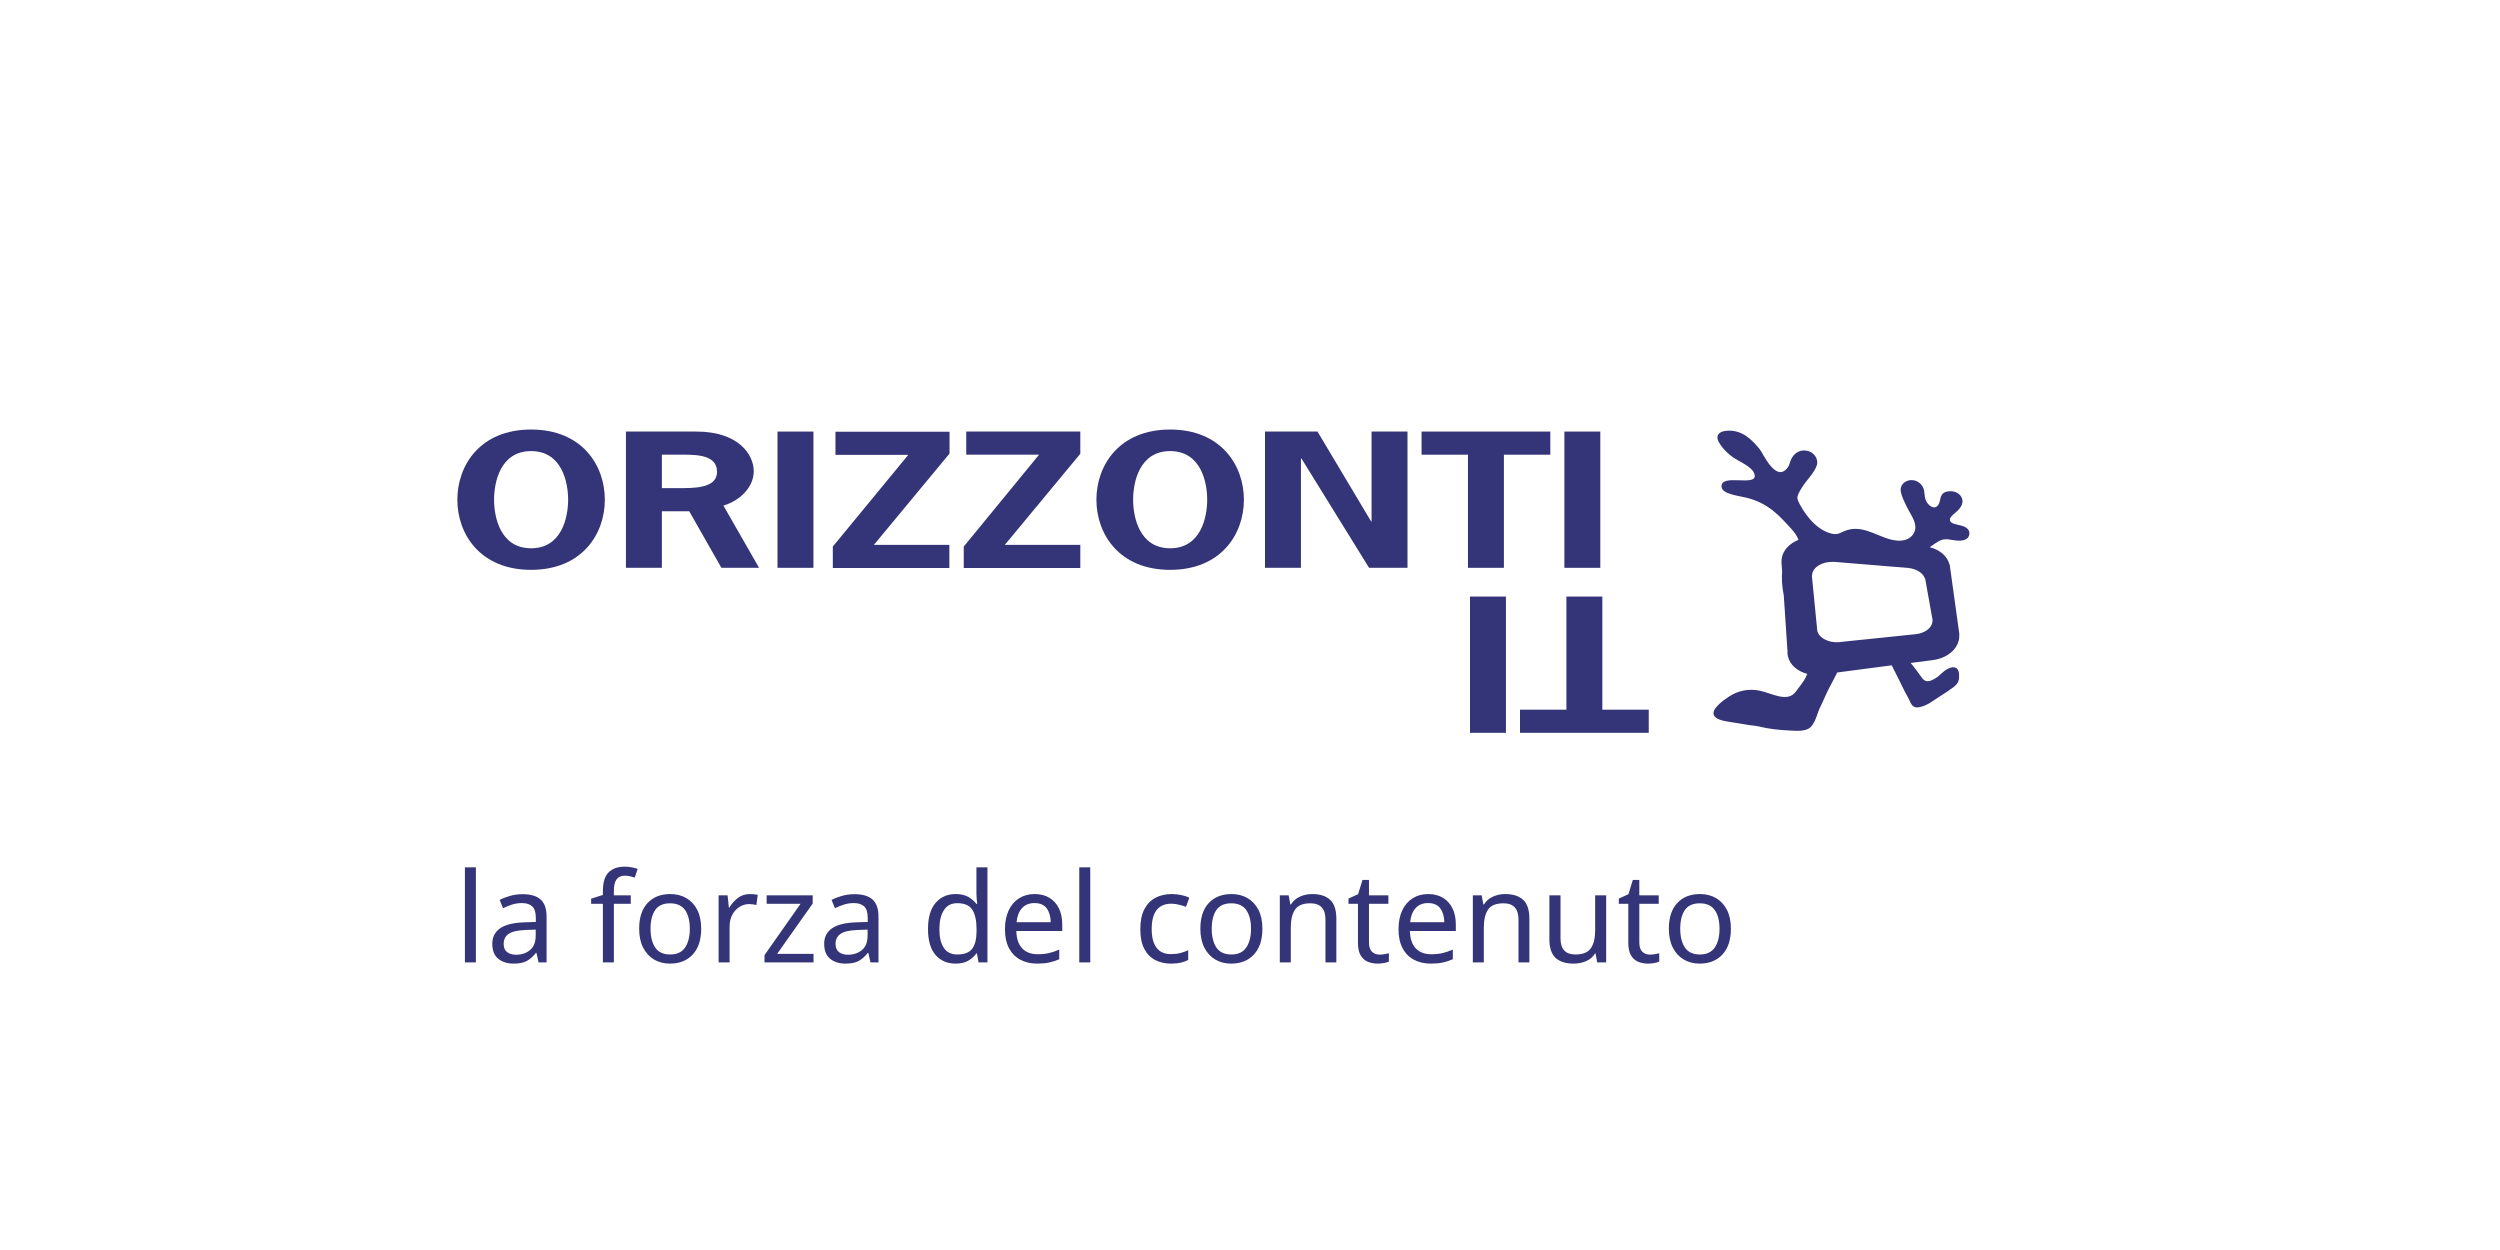
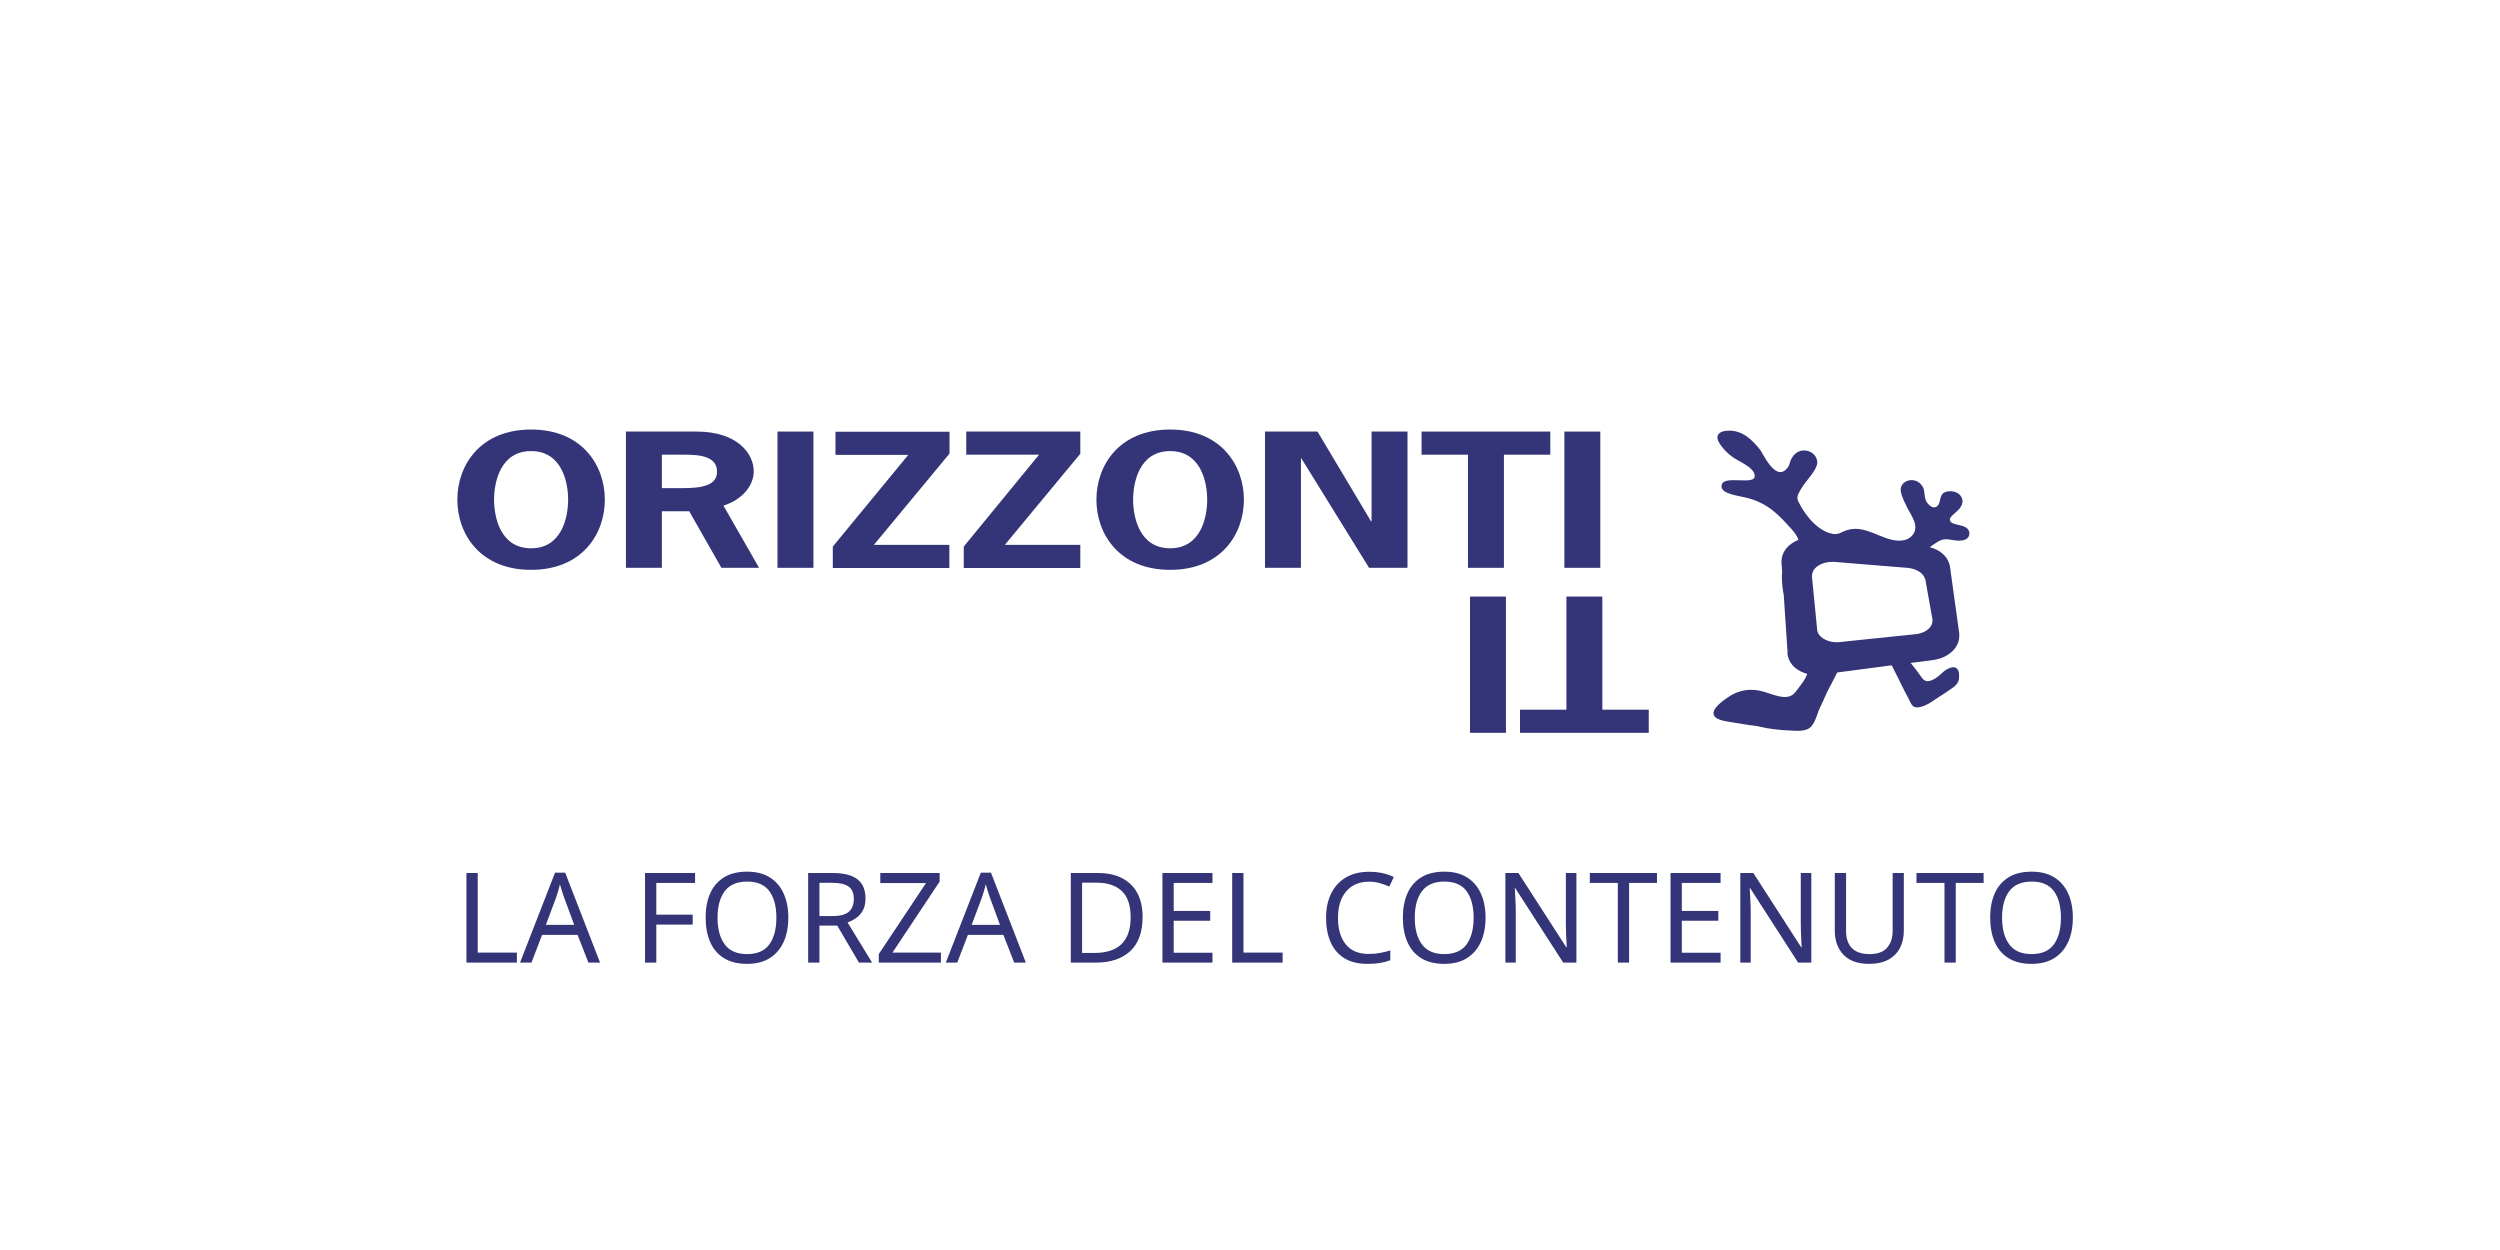
- <svg xmlns="http://www.w3.org/2000/svg" version="1.1" id="Livello_1" x="0px" y="0px" width="1600px" height="800px" viewBox="379 195.5 1600 800" enable-background="new 379 195.5 1600 800" xml:space="preserve">
+ <svg xmlns="http://www.w3.org/2000/svg" version="1.1" id="Livello_1" x="0px" y="0px" width="1600px" height="800px" viewBox="0 0 1600 800" enable-background="new 0 0 1600 800" xml:space="preserve">
  <g>
    <g>
-       <g>
-         <path fill="#343478" d="M766.1,515.3c0,22-14.6,44.9-47.2,44.9c-32.7,0-47.2-23-47.2-44.9c0-22,14.6-44.9,47.2-44.9     C751.6,470.4,766.1,493.4,766.1,515.3z M695.2,515.3c0,11.2,4,31.1,23.7,31.1s23.7-19.9,23.7-31.1s-4-31.1-23.7-31.1     C699.2,484.2,695.2,504.1,695.2,515.3z" />
-         <path fill="#343478" d="M824.8,471.7c26.3,0,36.6,14.3,36.6,25.4c0,9.5-7.8,18.4-19.4,22l22.8,39.8h-24.1l-20.6-36.2h-17.5v36.2     h-23v-87.2H824.8z M812.6,507.9c10,0,25.3,0.4,25.3-10.4c0-12-15.4-11-26.8-11h-8.5v21.4H812.6z" />
-         <path fill="#343478" d="M876.6,558.9v-87.2h23v87.2H876.6L876.6,558.9z" />
-         <path fill="#343478" d="M986.6,485.9l-48.3,58.3h48.3V559H912v-13.7l48.3-58.7h-46.6v-14.8h73v14.1H986.6z" />
-         <path fill="#343478" d="M1070.4,485.9l-48.3,58.3h48.3V559h-74.6v-13.7l48.2-58.8h-46.6v-14.8h73V485.9z" />
-         <path fill="#343478" d="M1175.1,515.3c0,22-14.6,44.9-47.2,44.9c-32.7,0-47.2-23-47.2-44.9c0-22,14.6-44.9,47.2-44.9     C1160.5,470.4,1175.1,493.4,1175.1,515.3z M1104.2,515.3c0,11.2,4,31.1,23.7,31.1s23.7-19.9,23.7-31.1s-4-31.1-23.7-31.1     C1108.2,484.2,1104.2,504.1,1104.2,515.3z" />
-         <path fill="#343478" d="M1222.2,471.7l34.3,57.5h0.3v-57.5h23v87.2h-24.6l-43.3-70h-0.3v70h-23v-87.2H1222.2z" />
-         <path fill="#343478" d="M1371.2,486.5h-29.7v72.4h-23v-72.4h-29.7v-14.8h82.4V486.5z" />
-         <path fill="#343478" d="M1380.2,558.9v-87.2h23v87.2H1380.2L1380.2,558.9z" />
-       </g>
-       <circle fill="none" cx="1561.8" cy="570.1" r="124.6" />
-       <path fill="#343478" d="M1629.3,541.2c4.7,0.8,9.2,0.3,10-3.4c0.6-2.8-1.2-5-5.4-6c-2.7-0.7-6.8-1.1-7-3.6c-0.2-2,3.7-4.5,5.2-6.1    c1.9-1.9,3-3.9,2.9-6.2c-0.2-3.1-3.4-6.4-8.6-6c-6.5,0.6-5,5.4-6.6,8.2c-2.2,4-5.8,1.6-7.6-1.1c-2.1-3.1-0.9-6.9-2.6-9.9    c-4.4-7.6-15.3-4.3-14.1,3c0.6,3.3,2.4,6.7,3.8,9.7c2.7,5.5,8.2,12,4,17.8c-2,2.7-5.3,4.2-9.9,3.9c-10.7-0.7-20.5-10.2-32-6.8    c-4.6,1.3-5.6,3.7-11.1,2.1c-10.2-3-17.6-14.3-20.6-20.9c-1.2-2.8,0.9-5.6,2.5-8.3c2.9-4.8,7.9-9.3,9.6-14.4    c1.1-3.3-1.2-8.4-6.8-9.3c-5.9-0.8-8.9,3.4-10.1,6.6c-0.8,2.4-1,3.7-2.8,5.4c-7.2,7.3-14.9-10.5-16.8-12.8    c-4.4-5.3-10.9-12.9-21.4-11.9c-5.3,0.5-6.9,3.4-5,7c2.1,3.9,6.2,8.2,10.8,11c4.7,2.8,11.6,5.8,12.3,10.4c1.2,7.6-22-1.4-21.2,7.5    c0.4,4.7,11.2,5.7,16.2,7c13.9,3.5,20.9,11.6,28.3,19.7c1.9,2.1,3.5,4.2,4.4,6.4c0.1,0.3,0.2,0.5,0.3,0.8    c-5.7,2.3-9.9,6.6-10.7,11.9c-0.1,0.6-0.1,1.2-0.1,1.8l-0.1,0.1l0.5,7.1c-0.1,0.8-0.2,1.6-0.2,2.4c0,4.1,0.4,8.2,1.2,12.1l2.4,36    c-0.1,1,0,2,0.2,2.9v0.3h0.1c1.2,5.3,5.9,9.5,12.4,11.2c-0.4,0.6-0.7,1.3-0.9,2c-1.6,3.3-4.2,6.1-6.4,9.2    c-5.2,7.4-15.1,1.3-22.9-0.4c-7.4-1.6-14.2,0-19.6,3.5c-3.9,2.5-11.8,8.1-10,12.1c1.7,3.7,9,4,13.7,4.9c1.7,0.3,4.7,0.7,6.7,1.1    c3,0.6,5.7,0.6,8.7,1.3c5.8,1.5,12.7,2.2,18.9,2.5c5.4,0.3,11.5,0.9,14.5-2.8c2.9-3.5,3.7-8.6,5.7-12.5c2.1-4.1,3.5-8.1,5.7-12.1    c1.8-3.2,3.3-6.5,5-9.7l34.9-4.6c0.6,1.2,1.2,2.4,1.7,3.4c3.1,5.9,5.7,11.9,9,17.7c1.6,2.8,2,6.9,7.5,5.6    c4.9-1.2,7.9-3.8,11.5-6.1c3.3-2.1,6.6-4.2,9.7-6.5c3.6-2.7,3.9-5.1,3.7-8.6c-0.2-3.1-2.2-5.8-7.1-3.3c-3.3,1.6-5,4.3-8,6.1    c-4.2,2.5-6.7,2.8-9.1-0.9c-1.7-2.5-4.1-5.6-6.1-8.1c-0.2-0.2-0.4-0.5-0.7-0.8l14.5-1.9c8.4-1.1,15.4-6.5,16.5-13.5    c0.1-0.9,0.2-1.9,0.1-2.8l0.1-0.1l-6.2-44.7l-0.2-0.2c-1.3-5.1-6.1-9.3-12.6-10.9c1.2-0.9,2.5-1.7,3.8-2.6    C1621.9,540.3,1623.8,540.2,1629.3,541.2z M1615.8,592L1615.8,592c0,0.6,0,1.2-0.1,1.7c-0.6,4.1-5.3,7.2-10.9,7.7l-47.3,4.9    c-0.6,0.1-1.2,0.2-1.8,0.2h-0.1l0,0c-0.7,0-1.5,0-2.3,0c-5.7-0.4-10.2-3.4-11.2-7l0,0v-0.2c-0.1-0.6-0.2-1.1-0.2-1.7l-3.3-33.6    h0.1c0-0.3,0-0.7,0.1-1.1c0.7-4.6,6.6-8,13.3-7.8c0.3,0,0.5,0,0.8,0c0.5,0,0.9,0.1,1.3,0.1l46.2,3.8l0,0c5.3,0.6,9.4,3.3,10.5,6.7    l0.2,0.1L1615.8,592z" />
-       <g>
-         <path fill="#343478" d="M1351.8,649.7h29.7v-72.4h23v72.4h29.7v14.8h-82.4L1351.8,649.7L1351.8,649.7z" />
-         <path fill="#343478" d="M1342.8,577.3v87.2h-23v-87.2H1342.8z" />
-       </g>
+       <path fill="#343478" d="M387.1,319.8c0,22-14.6,44.9-47.2,44.9c-32.7,0-47.2-23-47.2-44.9c0-22,14.6-44.9,47.2-44.9    C372.6,274.9,387.1,297.9,387.1,319.8z M316.2,319.8c0,11.2,4,31.1,23.7,31.1c19.7,0,23.7-19.9,23.7-31.1c0-11.2-4-31.1-23.7-31.1    C320.2,288.7,316.2,308.6,316.2,319.8z" />
+       <path fill="#343478" d="M445.8,276.2c26.3,0,36.6,14.3,36.6,25.4c0,9.5-7.8,18.4-19.4,22l22.8,39.8h-24.1l-20.6-36.2h-17.5v36.2    h-23v-87.2H445.8z M433.6,312.4c10,0,25.3,0.4,25.3-10.4c0-12-15.4-11-26.8-11h-8.5v21.4H433.6z" />
+       <path fill="#343478" d="M497.6,363.4v-87.2h23v87.2H497.6z" />
+       <path fill="#343478" d="M607.6,290.4l-48.3,58.3h48.3v14.8h-74.6v-13.7l48.3-58.7h-46.6v-14.8h73V290.4z" />
+       <path fill="#343478" d="M691.4,290.4l-48.3,58.3h48.3v14.8h-74.6v-13.7L665,291h-46.6v-14.8h73V290.4z" />
+       <path fill="#343478" d="M796.1,319.8c0,22-14.6,44.9-47.2,44.9c-32.7,0-47.2-23-47.2-44.9c0-22,14.6-44.9,47.2-44.9    C781.5,274.9,796.1,297.9,796.1,319.8z M725.2,319.8c0,11.2,4,31.1,23.7,31.1c19.7,0,23.7-19.9,23.7-31.1c0-11.2-4-31.1-23.7-31.1    C729.2,288.7,725.2,308.6,725.2,319.8z" />
+       <path fill="#343478" d="M843.2,276.2l34.3,57.5h0.3v-57.5h23v87.2h-24.6l-43.3-70h-0.3v70h-23v-87.2H843.2z" />
+       <path fill="#343478" d="M992.2,291h-29.7v72.4h-23V291h-29.7v-14.8h82.4V291z" />
+       <path fill="#343478" d="M1001.2,363.4v-87.2h23v87.2H1001.2z" />
    </g>
-     <text transform="matrix(1 0 0 1 669.7245 811.4151)" fill="#343478" font-family="'HelveticaNeue-UltraLight'" font-size="80.064">la forza del contenuto</text>
+     <circle fill="none" cx="1182.8" cy="374.6" r="124.6" />
+     <path fill="#343478" d="M1250.3,345.7c4.7,0.8,9.2,0.3,10-3.4c0.6-2.8-1.2-5-5.4-6c-2.7-0.7-6.8-1.1-7-3.6c-0.2-2,3.7-4.5,5.2-6.1   c1.9-1.9,3-3.9,2.9-6.2c-0.2-3.1-3.4-6.4-8.6-6c-6.5,0.6-5,5.4-6.6,8.2c-2.2,4-5.8,1.6-7.6-1.1c-2.1-3.1-0.9-6.9-2.6-9.9   c-4.4-7.6-15.3-4.3-14.1,3c0.6,3.3,2.4,6.7,3.8,9.7c2.7,5.5,8.2,12,4,17.8c-2,2.7-5.3,4.2-9.9,3.9c-10.7-0.7-20.5-10.2-32-6.8   c-4.6,1.3-5.6,3.7-11.1,2.1c-10.2-3-17.6-14.3-20.6-20.9c-1.2-2.8,0.9-5.6,2.5-8.3c2.9-4.8,7.9-9.3,9.6-14.4   c1.1-3.3-1.2-8.4-6.8-9.3c-5.9-0.8-8.9,3.4-10.1,6.6c-0.8,2.4-1,3.7-2.8,5.4c-7.2,7.3-14.9-10.5-16.8-12.8   c-4.4-5.3-10.9-12.9-21.4-11.9c-5.3,0.5-6.9,3.4-5,7c2.1,3.9,6.2,8.2,10.8,11c4.7,2.8,11.6,5.8,12.3,10.4c1.2,7.6-22-1.4-21.2,7.5   c0.4,4.7,11.2,5.7,16.2,7c13.9,3.5,20.9,11.6,28.3,19.7c1.9,2.1,3.5,4.2,4.4,6.4c0.1,0.3,0.2,0.5,0.3,0.8   c-5.7,2.3-9.9,6.6-10.7,11.9c-0.1,0.6-0.1,1.2-0.1,1.8l-0.1,0.1l0.5,7.1c-0.1,0.8-0.2,1.6-0.2,2.4c0,4.1,0.4,8.2,1.2,12.1l2.4,36   c-0.1,1,0,2,0.2,2.9l0,0.3l0.1,0c1.2,5.3,5.9,9.5,12.4,11.2c-0.4,0.6-0.7,1.3-0.9,2c-1.6,3.3-4.2,6.1-6.4,9.2   c-5.2,7.4-15.1,1.3-22.9-0.4c-7.4-1.6-14.2,0-19.6,3.5c-3.9,2.5-11.8,8.1-10,12.1c1.7,3.7,9,4,13.7,4.9c1.7,0.3,4.7,0.7,6.7,1.1   c3,0.6,5.7,0.6,8.7,1.3c5.8,1.5,12.7,2.2,18.9,2.5c5.4,0.3,11.5,0.9,14.5-2.8c2.9-3.5,3.7-8.6,5.7-12.5c2.1-4.1,3.5-8.1,5.7-12.1   c1.8-3.2,3.3-6.5,5-9.7l34.9-4.6c0.6,1.2,1.2,2.4,1.7,3.4c3.1,5.9,5.7,11.9,9,17.7c1.6,2.8,2,6.9,7.5,5.6c4.9-1.2,7.9-3.8,11.5-6.1   c3.3-2.1,6.6-4.2,9.7-6.5c3.6-2.7,3.9-5.1,3.7-8.6c-0.2-3.1-2.2-5.8-7.1-3.3c-3.3,1.6-5,4.3-8,6.1c-4.2,2.5-6.7,2.8-9.1-0.9   c-1.7-2.5-4.1-5.6-6.1-8.1c-0.2-0.2-0.4-0.5-0.7-0.8l14.5-1.9c8.4-1.1,15.4-6.5,16.5-13.5c0.1-0.9,0.2-1.9,0.1-2.8l0.1-0.1   l-6.2-44.7l-0.2-0.2c-1.3-5.1-6.1-9.3-12.6-10.9c1.2-0.9,2.5-1.7,3.8-2.6C1242.9,344.8,1244.8,344.7,1250.3,345.7z M1236.8,396.5   L1236.8,396.5c0,0.6,0,1.2-0.1,1.7c-0.6,4.1-5.3,7.2-10.9,7.7l-47.3,4.9c-0.6,0.1-1.2,0.2-1.8,0.2l-0.1,0l0,0c-0.7,0-1.5,0-2.3,0   c-5.7-0.4-10.2-3.4-11.2-7l0,0l0-0.2c-0.1-0.6-0.2-1.1-0.2-1.7l-3.3-33.6l0.1,0c0-0.3,0-0.7,0.1-1.1c0.7-4.6,6.6-8,13.3-7.8   c0.3,0,0.5,0,0.8,0c0.5,0,0.9,0.1,1.3,0.1l46.2,3.8l0,0c5.3,0.6,9.4,3.3,10.5,6.7l0.2,0.1L1236.8,396.5z" />
+     <g>
+       <path fill="#343478" d="M972.8,454.2h29.7v-72.4h23v72.4h29.7v14.8h-82.4V454.2z" />
+       <path fill="#343478" d="M963.8,381.8v87.2h-23v-87.2H963.8z" />
+     </g>
  </g>
+   <text transform="matrix(1 0 0 1 290.7246 616.08)" fill="#343478" font-family="'HelveticaNeue-UltraLight'" font-size="80.314">LA FORZA DEL CONTENUTO</text>
</svg>
